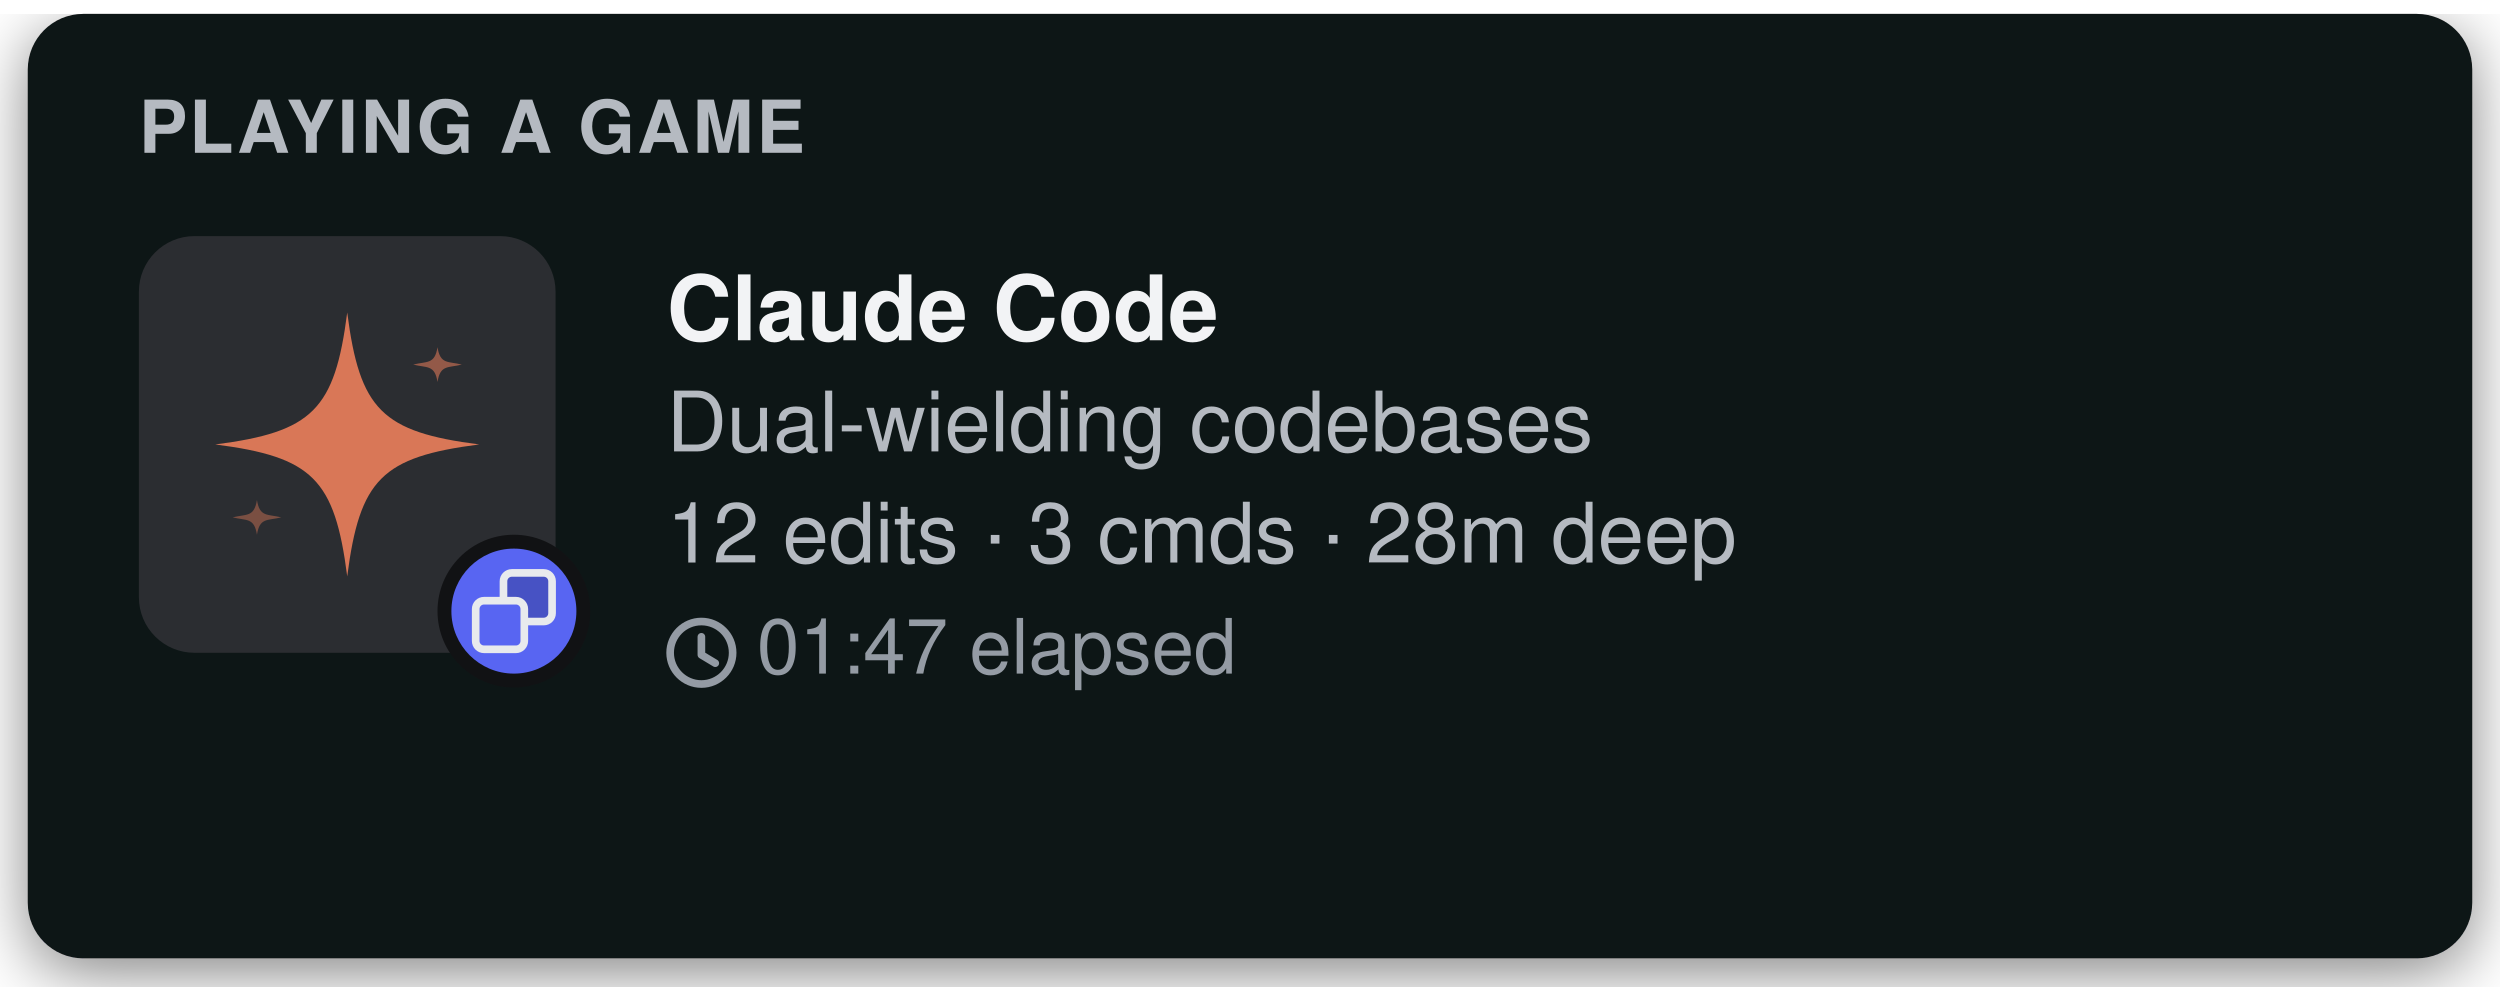
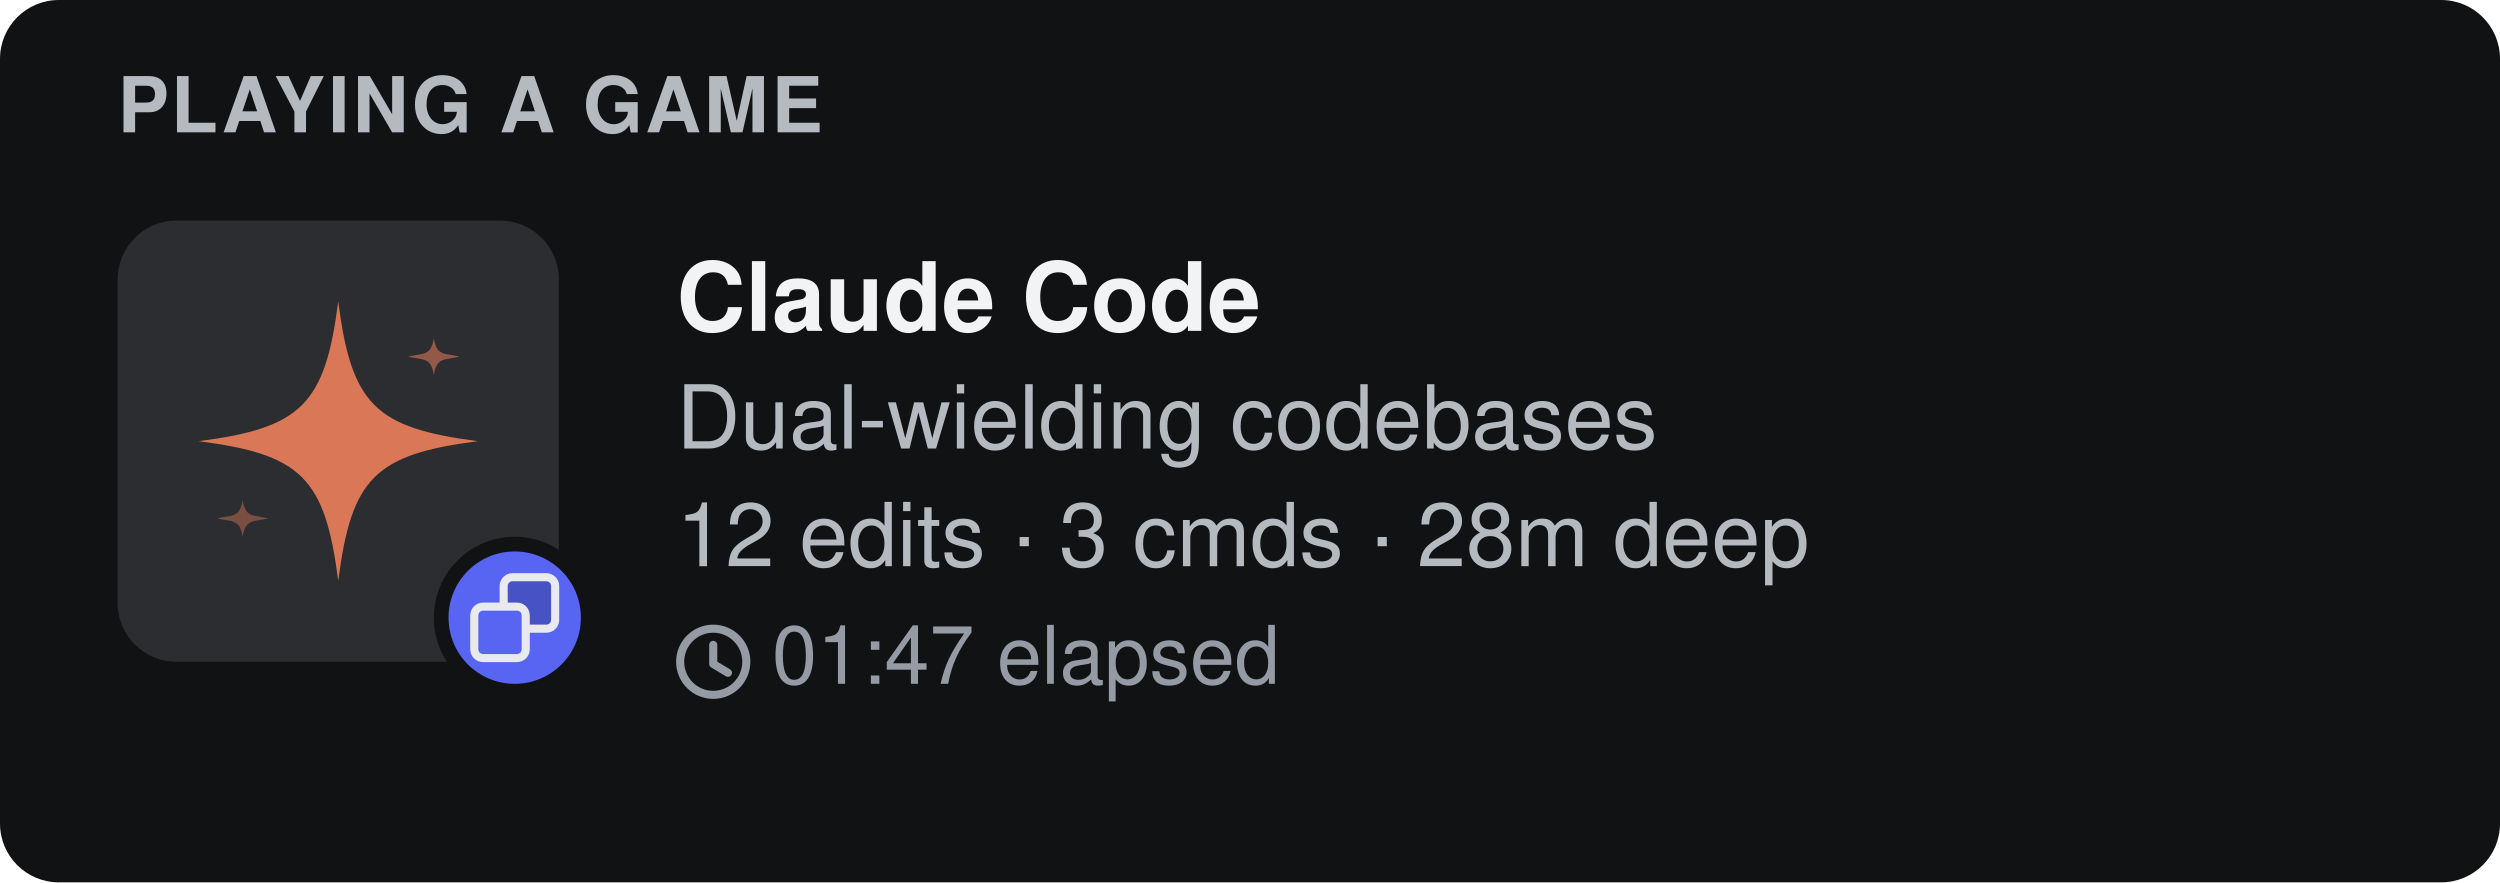
- <svg xmlns="http://www.w3.org/2000/svg" width="360" height="142" viewBox="0 0 360 142">
-   <defs>
-     <filter id="cardShadow" x="-6%" y="-8%" width="112%" height="120%">
-       <feDropShadow dx="0" dy="2" stdDeviation="5" flood-color="#000000" flood-opacity="0.5" />
-     </filter>
-   </defs>
-   <rect x="4" y="2" width="352" height="136" rx="8" fill="#111214" filter="url(#cardShadow)" />
-   <text x="20" y="22" font-family="-apple-system, BlinkMacSystemFont, 'Segoe UI', Helvetica, Arial, sans-serif" font-size="10.5" font-weight="800" fill="#b5bac1" letter-spacing="0.04em">PLAYING A GAME</text>
-   <rect x="20" y="34" width="60" height="60" rx="8" fill="#2b2d31" />
-   <g transform="translate(50, 64)">
+ <svg xmlns="http://www.w3.org/2000/svg" width="340" height="120" viewBox="0 0 340 120">
+   <rect width="340" height="120" rx="8" fill="#111214" />
+   <text x="16" y="18" font-family="-apple-system, BlinkMacSystemFont, 'Segoe UI', Helvetica, Arial, sans-serif" font-size="10.5" font-weight="800" fill="#b5bac1" letter-spacing="0.04em">PLAYING A GAME</text>
+   <rect x="16" y="30" width="60" height="60" rx="8" fill="#2b2d31" />
+   <g transform="translate(46, 60)">
    <path d="M0,-19 C1.8,-5 5,-1.8 19,0 C5,1.8 1.8,5 0,19 C-1.8,5 -5,1.8 -19,0 C-5,-1.8 -1.8,-5 0,-19Z" fill="#d97757" />
    <path d="M13,-14 C13.4,-11.5 14.5,-12 16.5,-11.5 C14.5,-11 13.4,-11.5 13,-9 C12.6,-11.5 11.5,-11 9.5,-11.5 C11.5,-12 12.6,-11.5 13,-14Z" fill="#d97757" opacity="0.6" />
    <path d="M-13,8 C-12.6,10.5 -11.5,10 -9.5,10.5 C-11.5,11 -12.6,10.5 -13,13 C-13.4,10.5 -14.5,11 -16.5,10.5 C-14.5,10 -13.4,10.5 -13,8Z" fill="#d97757" opacity="0.45" />
  </g>
-   <circle cx="74" cy="88" r="11" fill="#111214" />
-   <circle cx="74" cy="88" r="9" fill="#5865f2" />
-   <g transform="translate(74, 88)">
+   <circle cx="70" cy="84" r="11" fill="#111214" />
+   <circle cx="70" cy="84" r="9" fill="#5865f2" />
+   <g transform="translate(70, 84)">
    <rect x="-1.5" y="-5.5" width="7" height="7" rx="1.2" fill="#4752c4" stroke="#e8eaed" stroke-width="1.1" />
    <rect x="-5.5" y="-1.5" width="7" height="7" rx="1.2" fill="#5865f2" stroke="#e8eaed" stroke-width="1.1" />
  </g>
-   <text x="96" y="49" font-family="-apple-system, BlinkMacSystemFont, 'Segoe UI', Helvetica, Arial, sans-serif" font-size="13" font-weight="700" fill="#f2f3f5">Claude Code</text>
-   <text x="96" y="65" font-family="-apple-system, BlinkMacSystemFont, 'Segoe UI', Helvetica, Arial, sans-serif" font-size="12" font-weight="400" fill="#b5bac1">Dual-wielding codebases</text>
-   <text x="96" y="81" font-family="-apple-system, BlinkMacSystemFont, 'Segoe UI', Helvetica, Arial, sans-serif" font-size="12" font-weight="400" fill="#b5bac1">12 edits · 3 cmds · 28m deep</text>
-   <g transform="translate(96, 97)">
+   <text x="92" y="45" font-family="-apple-system, BlinkMacSystemFont, 'Segoe UI', Helvetica, Arial, sans-serif" font-size="13" font-weight="700" fill="#f2f3f5">Claude Code</text>
+   <text x="92" y="61" font-family="-apple-system, BlinkMacSystemFont, 'Segoe UI', Helvetica, Arial, sans-serif" font-size="12" font-weight="400" fill="#b5bac1">Dual-wielding codebases</text>
+   <text x="92" y="77" font-family="-apple-system, BlinkMacSystemFont, 'Segoe UI', Helvetica, Arial, sans-serif" font-size="12" font-weight="400" fill="#b5bac1">12 edits · 3 cmds · 28m deep</text>
+   <g transform="translate(92, 93)">
    <g transform="translate(5, -3)">
      <circle cx="0" cy="0" r="4.5" fill="none" stroke="#949ba4" stroke-width="1.1" />
      <polyline points="0,-2.3 0,0.3 2,1.5" fill="none" stroke="#949ba4" stroke-width="1.1" stroke-linecap="round" stroke-linejoin="round" />
    </g>
    <text x="13" y="0" font-family="-apple-system, BlinkMacSystemFont, 'Segoe UI', Helvetica, Arial, sans-serif" font-size="11" font-weight="400" fill="#949ba4">01:47 elapsed</text>
  </g>
</svg>
